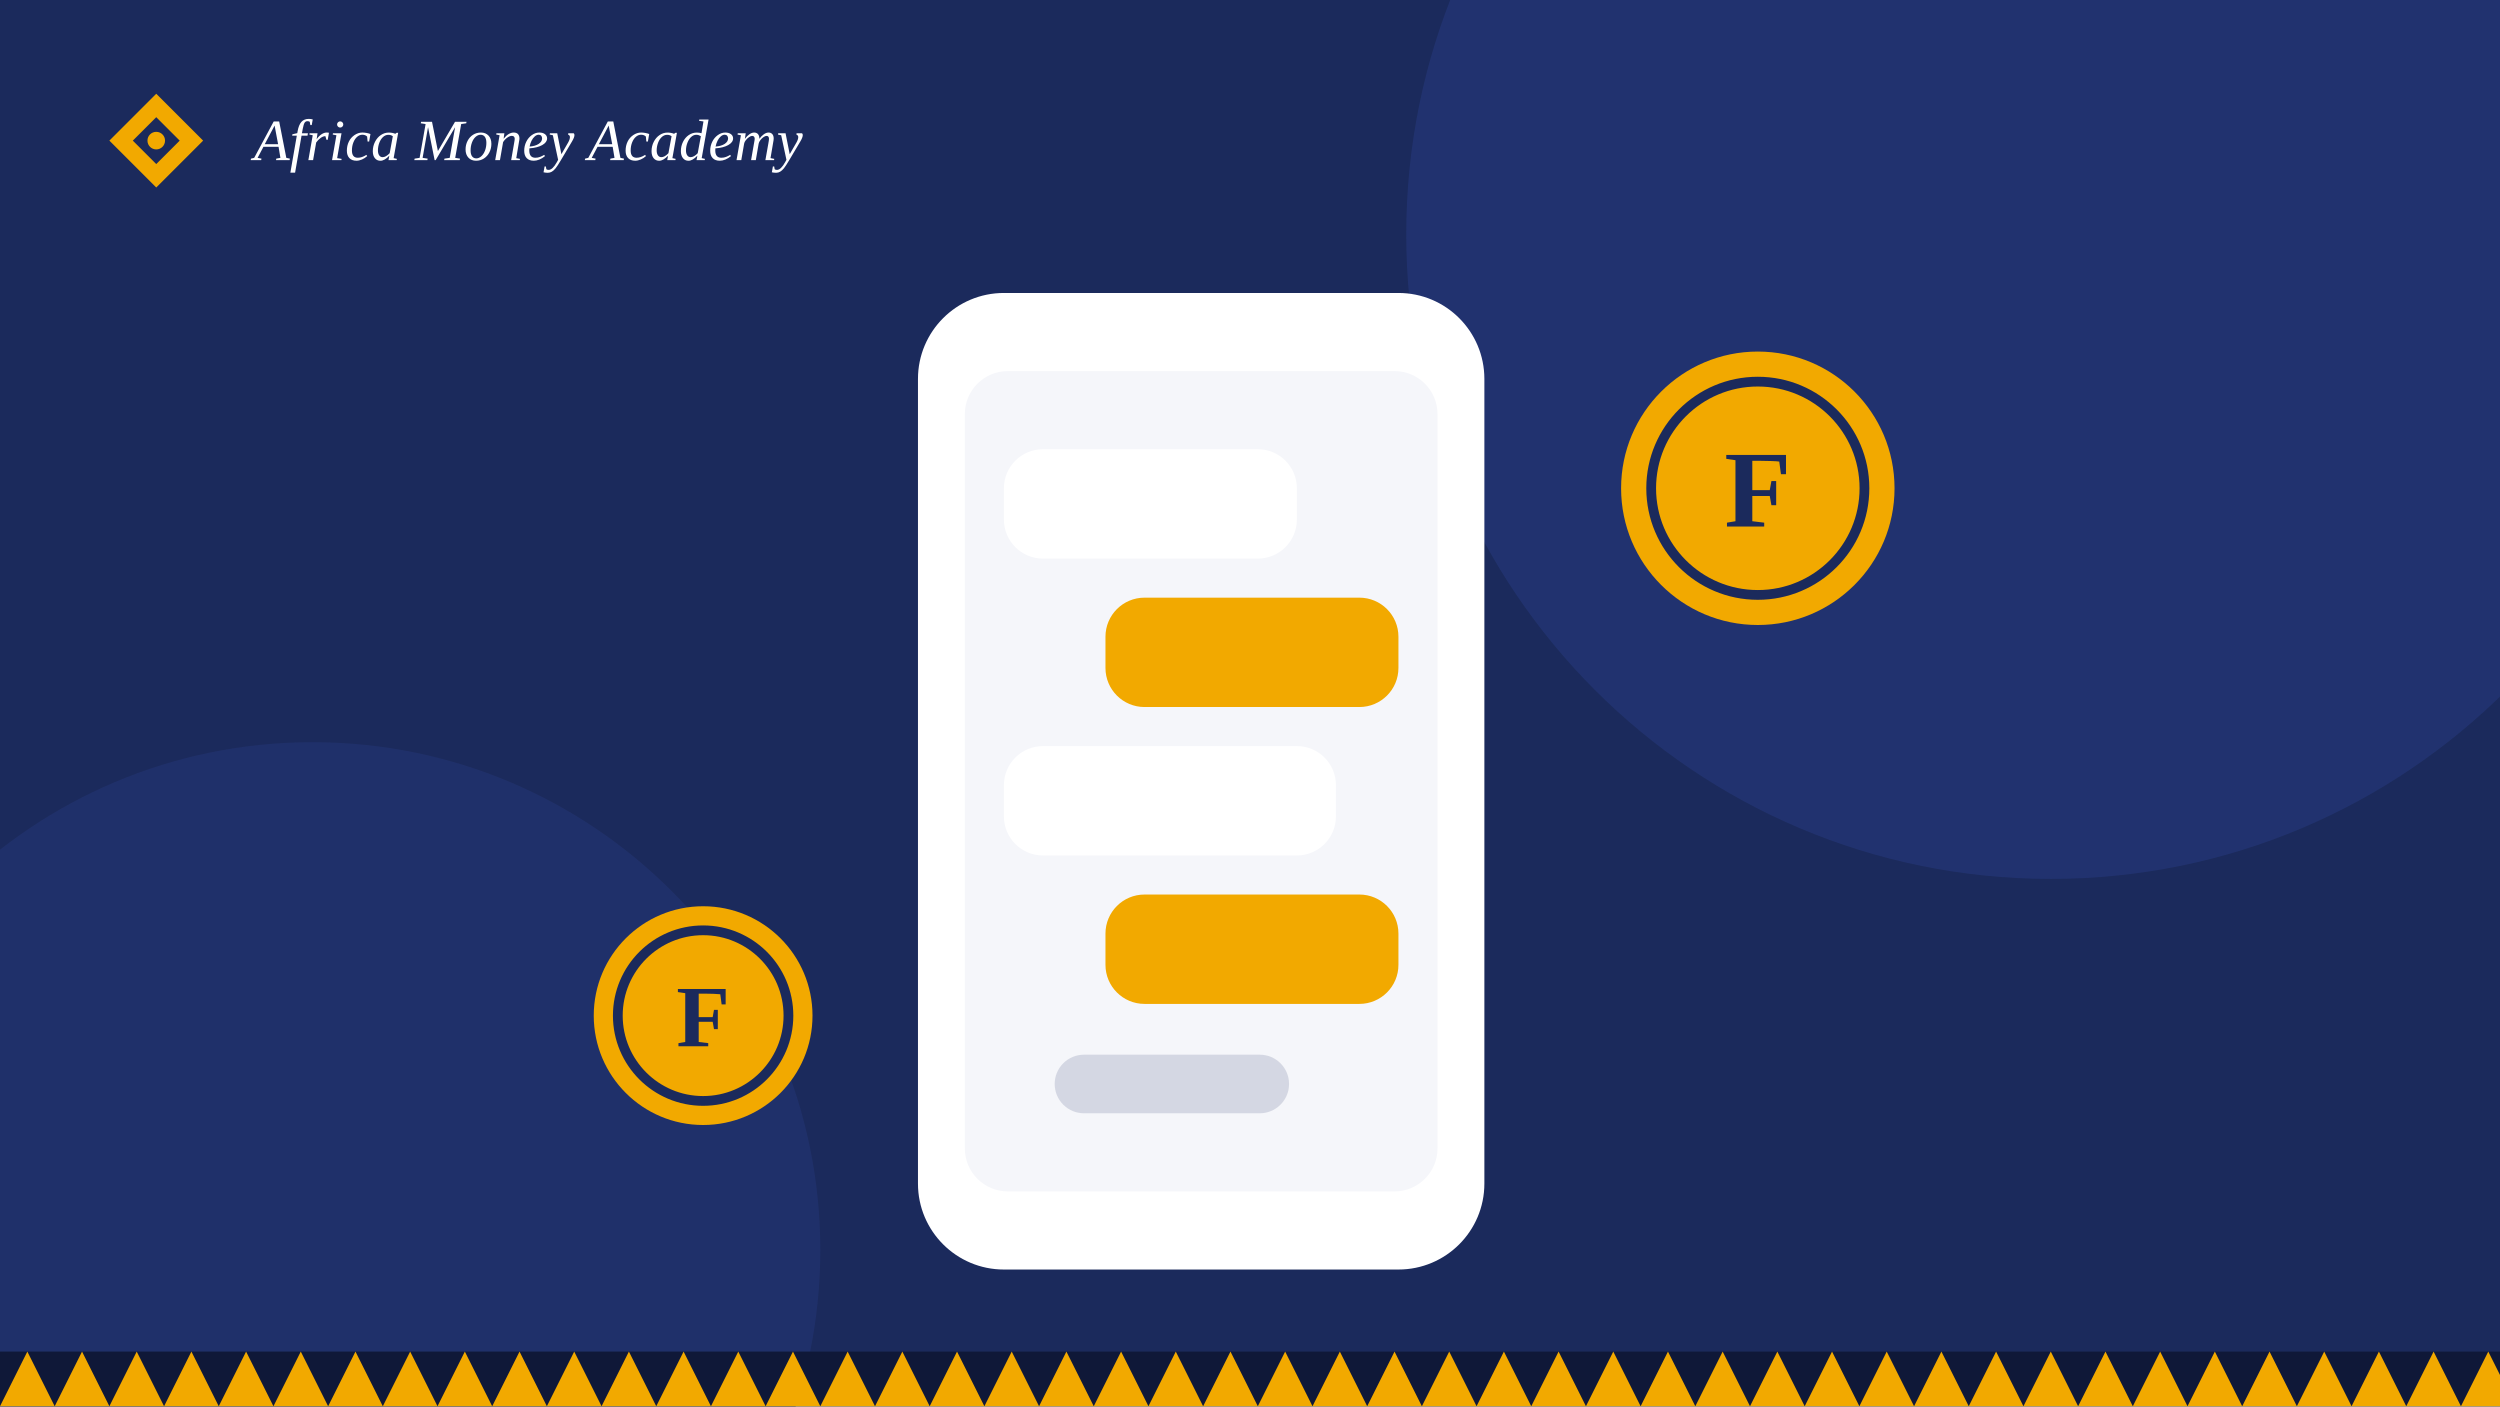
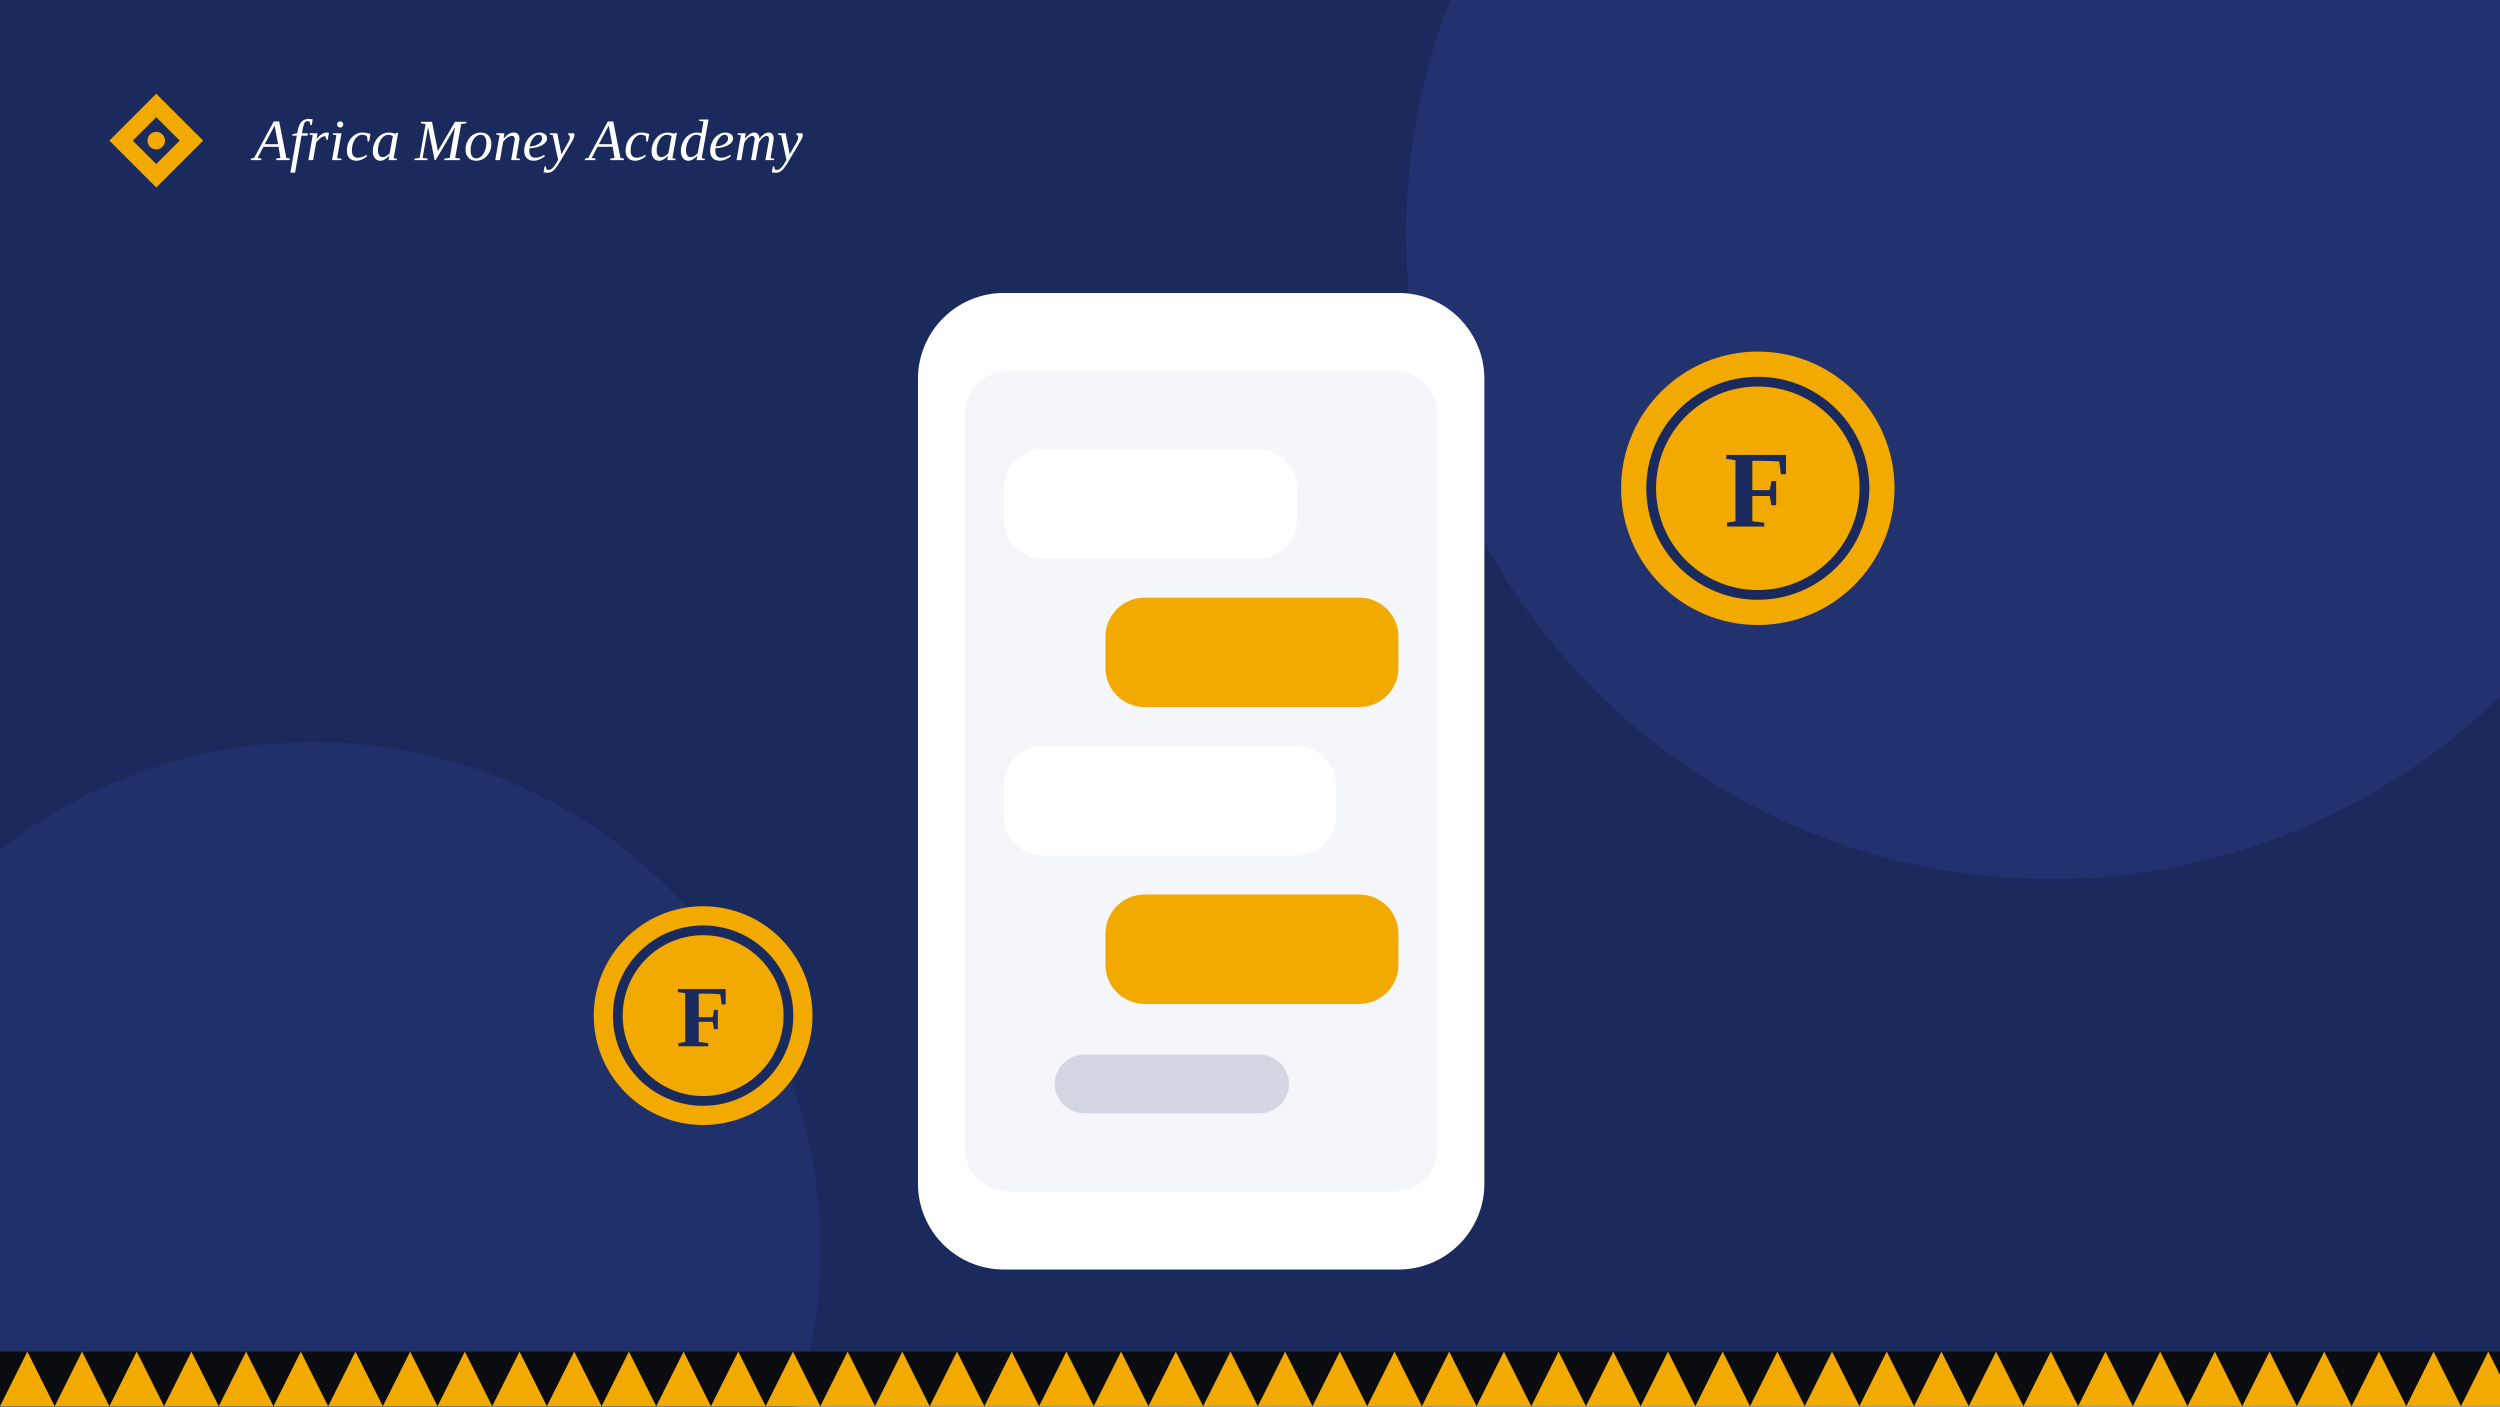
<svg xmlns="http://www.w3.org/2000/svg" viewBox="0 0 1280 720" role="img" aria-hidden="true">
  <rect width="1280" height="720" fill="#1b2a5c" />
  <circle cx="1050" cy="120" r="330" fill="#26397f" opacity=".55" />
  <circle cx="160" cy="640" r="260" fill="#26397f" opacity=".4" />
  <rect x="470" y="150" width="290" height="500" rx="44" fill="#fff" />
  <rect x="494" y="190" width="242" height="420" rx="22" fill="#f5f6fa" />
  <rect x="514" y="230" width="150" height="56" rx="20" fill="#fff" />
  <rect x="566" y="306" width="150" height="56" rx="20" fill="#f2a900" />
  <rect x="514" y="382" width="170" height="56" rx="20" fill="#fff" />
  <rect x="566" y="458" width="150" height="56" rx="20" fill="#f2a900" />
  <rect x="540" y="540" width="120" height="30" rx="15" fill="#1b2a5c" opacity=".15" />
  <circle cx="900" cy="250" r="70" fill="#f2a900" />
  <circle cx="900" cy="250" r="54.6" fill="none" stroke="#1b2a5c" stroke-width="5" />
  <text x="900" y="269.6" text-anchor="middle" font-family="Georgia,'Times New Roman',serif" font-size="56.0" font-weight="700" fill="#1b2a5c">F</text>
  <circle cx="360" cy="520" r="56" fill="#f2a900" />
  <circle cx="360" cy="520" r="43.68" fill="none" stroke="#1b2a5c" stroke-width="5" />
  <text x="360" y="535.68" text-anchor="middle" font-family="Georgia,'Times New Roman',serif" font-size="44.8" font-weight="700" fill="#1b2a5c">F</text>
-   <rect x="0" y="692" width="1280" height="28" fill="#0f1838" />
+   <rect x="0" y="692" width="1280" height="28" fill="#0b0c10" />
  <path d="M0 720 l14.0 -28 l14.0 28Z" fill="#f2a900" />
  <path d="M28 720 l14.0 -28 l14.0 28Z" fill="#f2a900" />
  <path d="M56 720 l14.0 -28 l14.0 28Z" fill="#f2a900" />
  <path d="M84 720 l14.0 -28 l14.0 28Z" fill="#f2a900" />
  <path d="M112 720 l14.0 -28 l14.0 28Z" fill="#f2a900" />
  <path d="M140 720 l14.0 -28 l14.0 28Z" fill="#f2a900" />
  <path d="M168 720 l14.0 -28 l14.0 28Z" fill="#f2a900" />
  <path d="M196 720 l14.0 -28 l14.0 28Z" fill="#f2a900" />
  <path d="M224 720 l14.0 -28 l14.0 28Z" fill="#f2a900" />
  <path d="M252 720 l14.0 -28 l14.0 28Z" fill="#f2a900" />
  <path d="M280 720 l14.0 -28 l14.0 28Z" fill="#f2a900" />
  <path d="M308 720 l14.0 -28 l14.0 28Z" fill="#f2a900" />
  <path d="M336 720 l14.0 -28 l14.0 28Z" fill="#f2a900" />
  <path d="M364 720 l14.0 -28 l14.0 28Z" fill="#f2a900" />
  <path d="M392 720 l14.0 -28 l14.0 28Z" fill="#f2a900" />
  <path d="M420 720 l14.0 -28 l14.0 28Z" fill="#f2a900" />
  <path d="M448 720 l14.0 -28 l14.0 28Z" fill="#f2a900" />
  <path d="M476 720 l14.0 -28 l14.0 28Z" fill="#f2a900" />
  <path d="M504 720 l14.0 -28 l14.0 28Z" fill="#f2a900" />
  <path d="M532 720 l14.0 -28 l14.0 28Z" fill="#f2a900" />
  <path d="M560 720 l14.0 -28 l14.0 28Z" fill="#f2a900" />
  <path d="M588 720 l14.0 -28 l14.0 28Z" fill="#f2a900" />
  <path d="M616 720 l14.0 -28 l14.0 28Z" fill="#f2a900" />
  <path d="M644 720 l14.0 -28 l14.0 28Z" fill="#f2a900" />
  <path d="M672 720 l14.0 -28 l14.0 28Z" fill="#f2a900" />
  <path d="M700 720 l14.0 -28 l14.0 28Z" fill="#f2a900" />
  <path d="M728 720 l14.0 -28 l14.0 28Z" fill="#f2a900" />
  <path d="M756 720 l14.0 -28 l14.0 28Z" fill="#f2a900" />
  <path d="M784 720 l14.0 -28 l14.0 28Z" fill="#f2a900" />
  <path d="M812 720 l14.0 -28 l14.0 28Z" fill="#f2a900" />
  <path d="M840 720 l14.0 -28 l14.0 28Z" fill="#f2a900" />
  <path d="M868 720 l14.0 -28 l14.0 28Z" fill="#f2a900" />
  <path d="M896 720 l14.0 -28 l14.0 28Z" fill="#f2a900" />
  <path d="M924 720 l14.0 -28 l14.0 28Z" fill="#f2a900" />
  <path d="M952 720 l14.0 -28 l14.0 28Z" fill="#f2a900" />
  <path d="M980 720 l14.0 -28 l14.0 28Z" fill="#f2a900" />
  <path d="M1008 720 l14.0 -28 l14.0 28Z" fill="#f2a900" />
  <path d="M1036 720 l14.0 -28 l14.0 28Z" fill="#f2a900" />
  <path d="M1064 720 l14.0 -28 l14.0 28Z" fill="#f2a900" />
  <path d="M1092 720 l14.0 -28 l14.0 28Z" fill="#f2a900" />
  <path d="M1120 720 l14.0 -28 l14.0 28Z" fill="#f2a900" />
  <path d="M1148 720 l14.0 -28 l14.0 28Z" fill="#f2a900" />
  <path d="M1176 720 l14.0 -28 l14.0 28Z" fill="#f2a900" />
  <path d="M1204 720 l14.0 -28 l14.0 28Z" fill="#f2a900" />
  <path d="M1232 720 l14.0 -28 l14.0 28Z" fill="#f2a900" />
  <path d="M1260 720 l14.0 -28 l14.0 28Z" fill="#f2a900" />
  <path d="M1288 720 l14.0 -28 l14.0 28Z" fill="#f2a900" />
  <g transform="translate(48 40) scale(1)">
    <rect width="64" height="64" rx="16" fill="#1b2a5c" />
    <path d="M32 8 56 32 32 56 8 32Z" fill="#f2a900" />
    <path d="M32 20 44 32 32 44 20 32Z" fill="#1b2a5c" />
    <circle cx="32" cy="32" r="4.5" fill="#f2a900" />
  </g>
  <text x="130" y="82" font-family="Georgia,'Times New Roman',serif" font-size="30" font-style="italic" fill="#fff">Africa Money Academy</text>
</svg>
